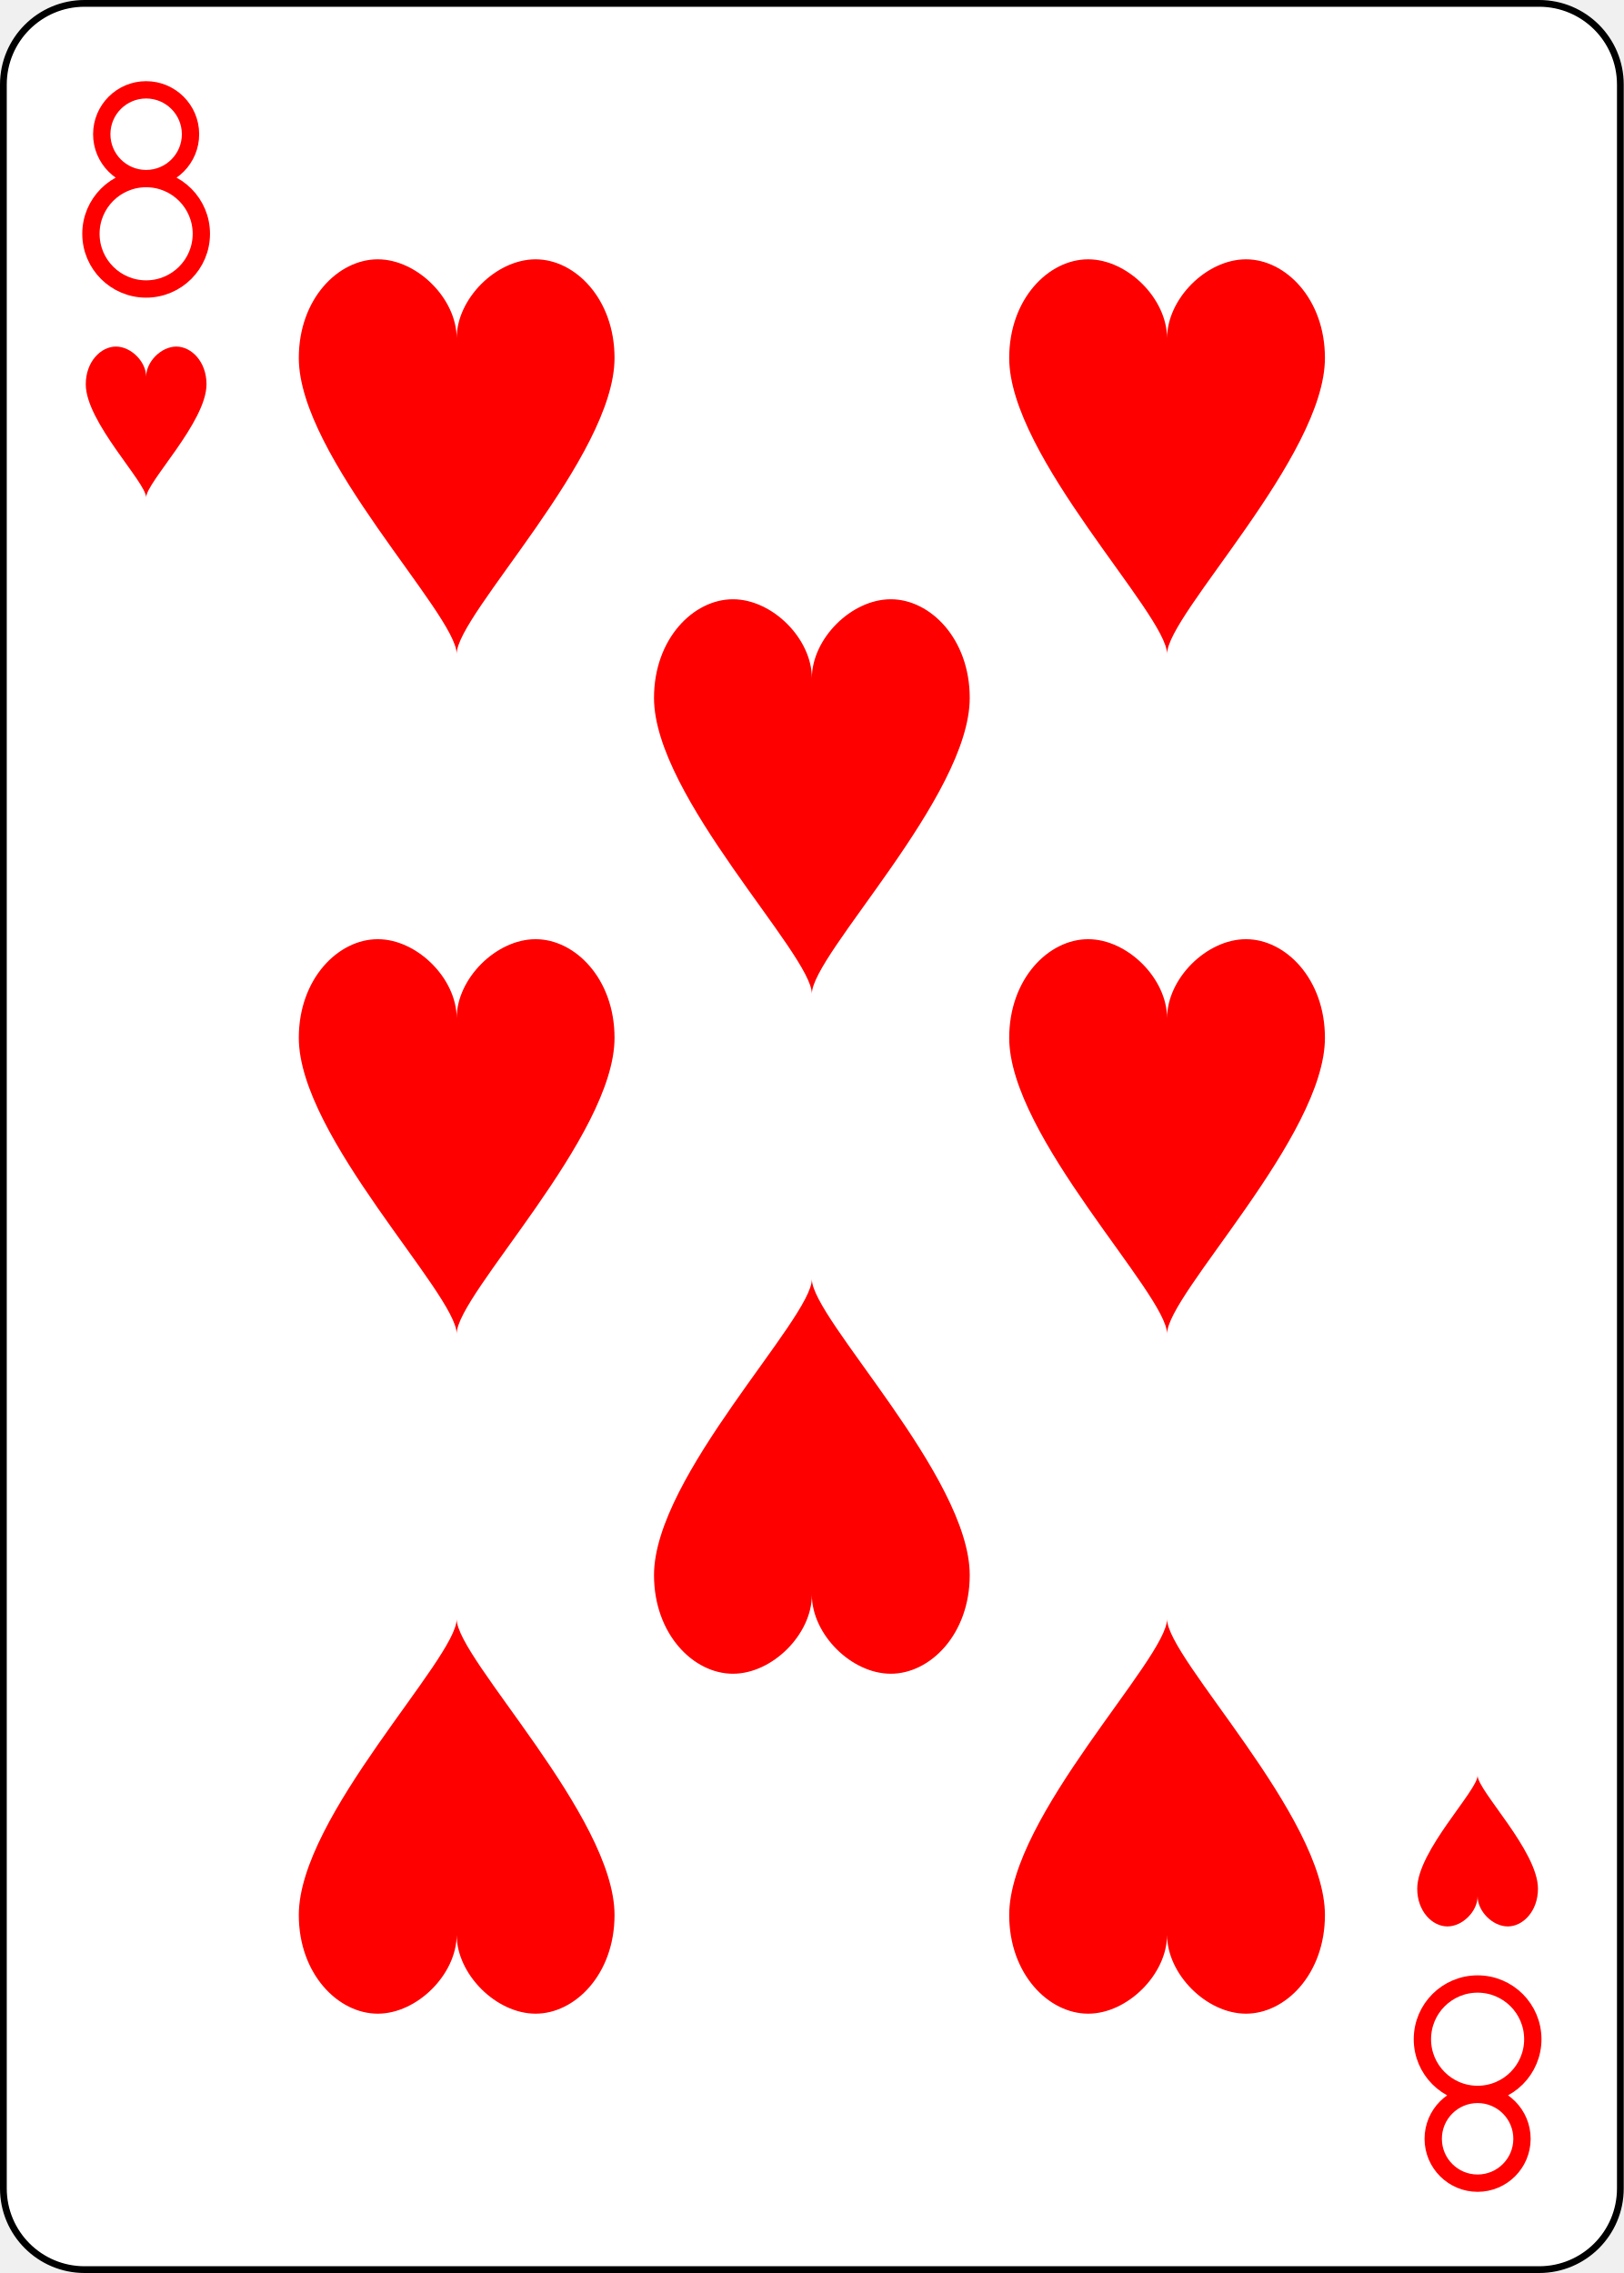
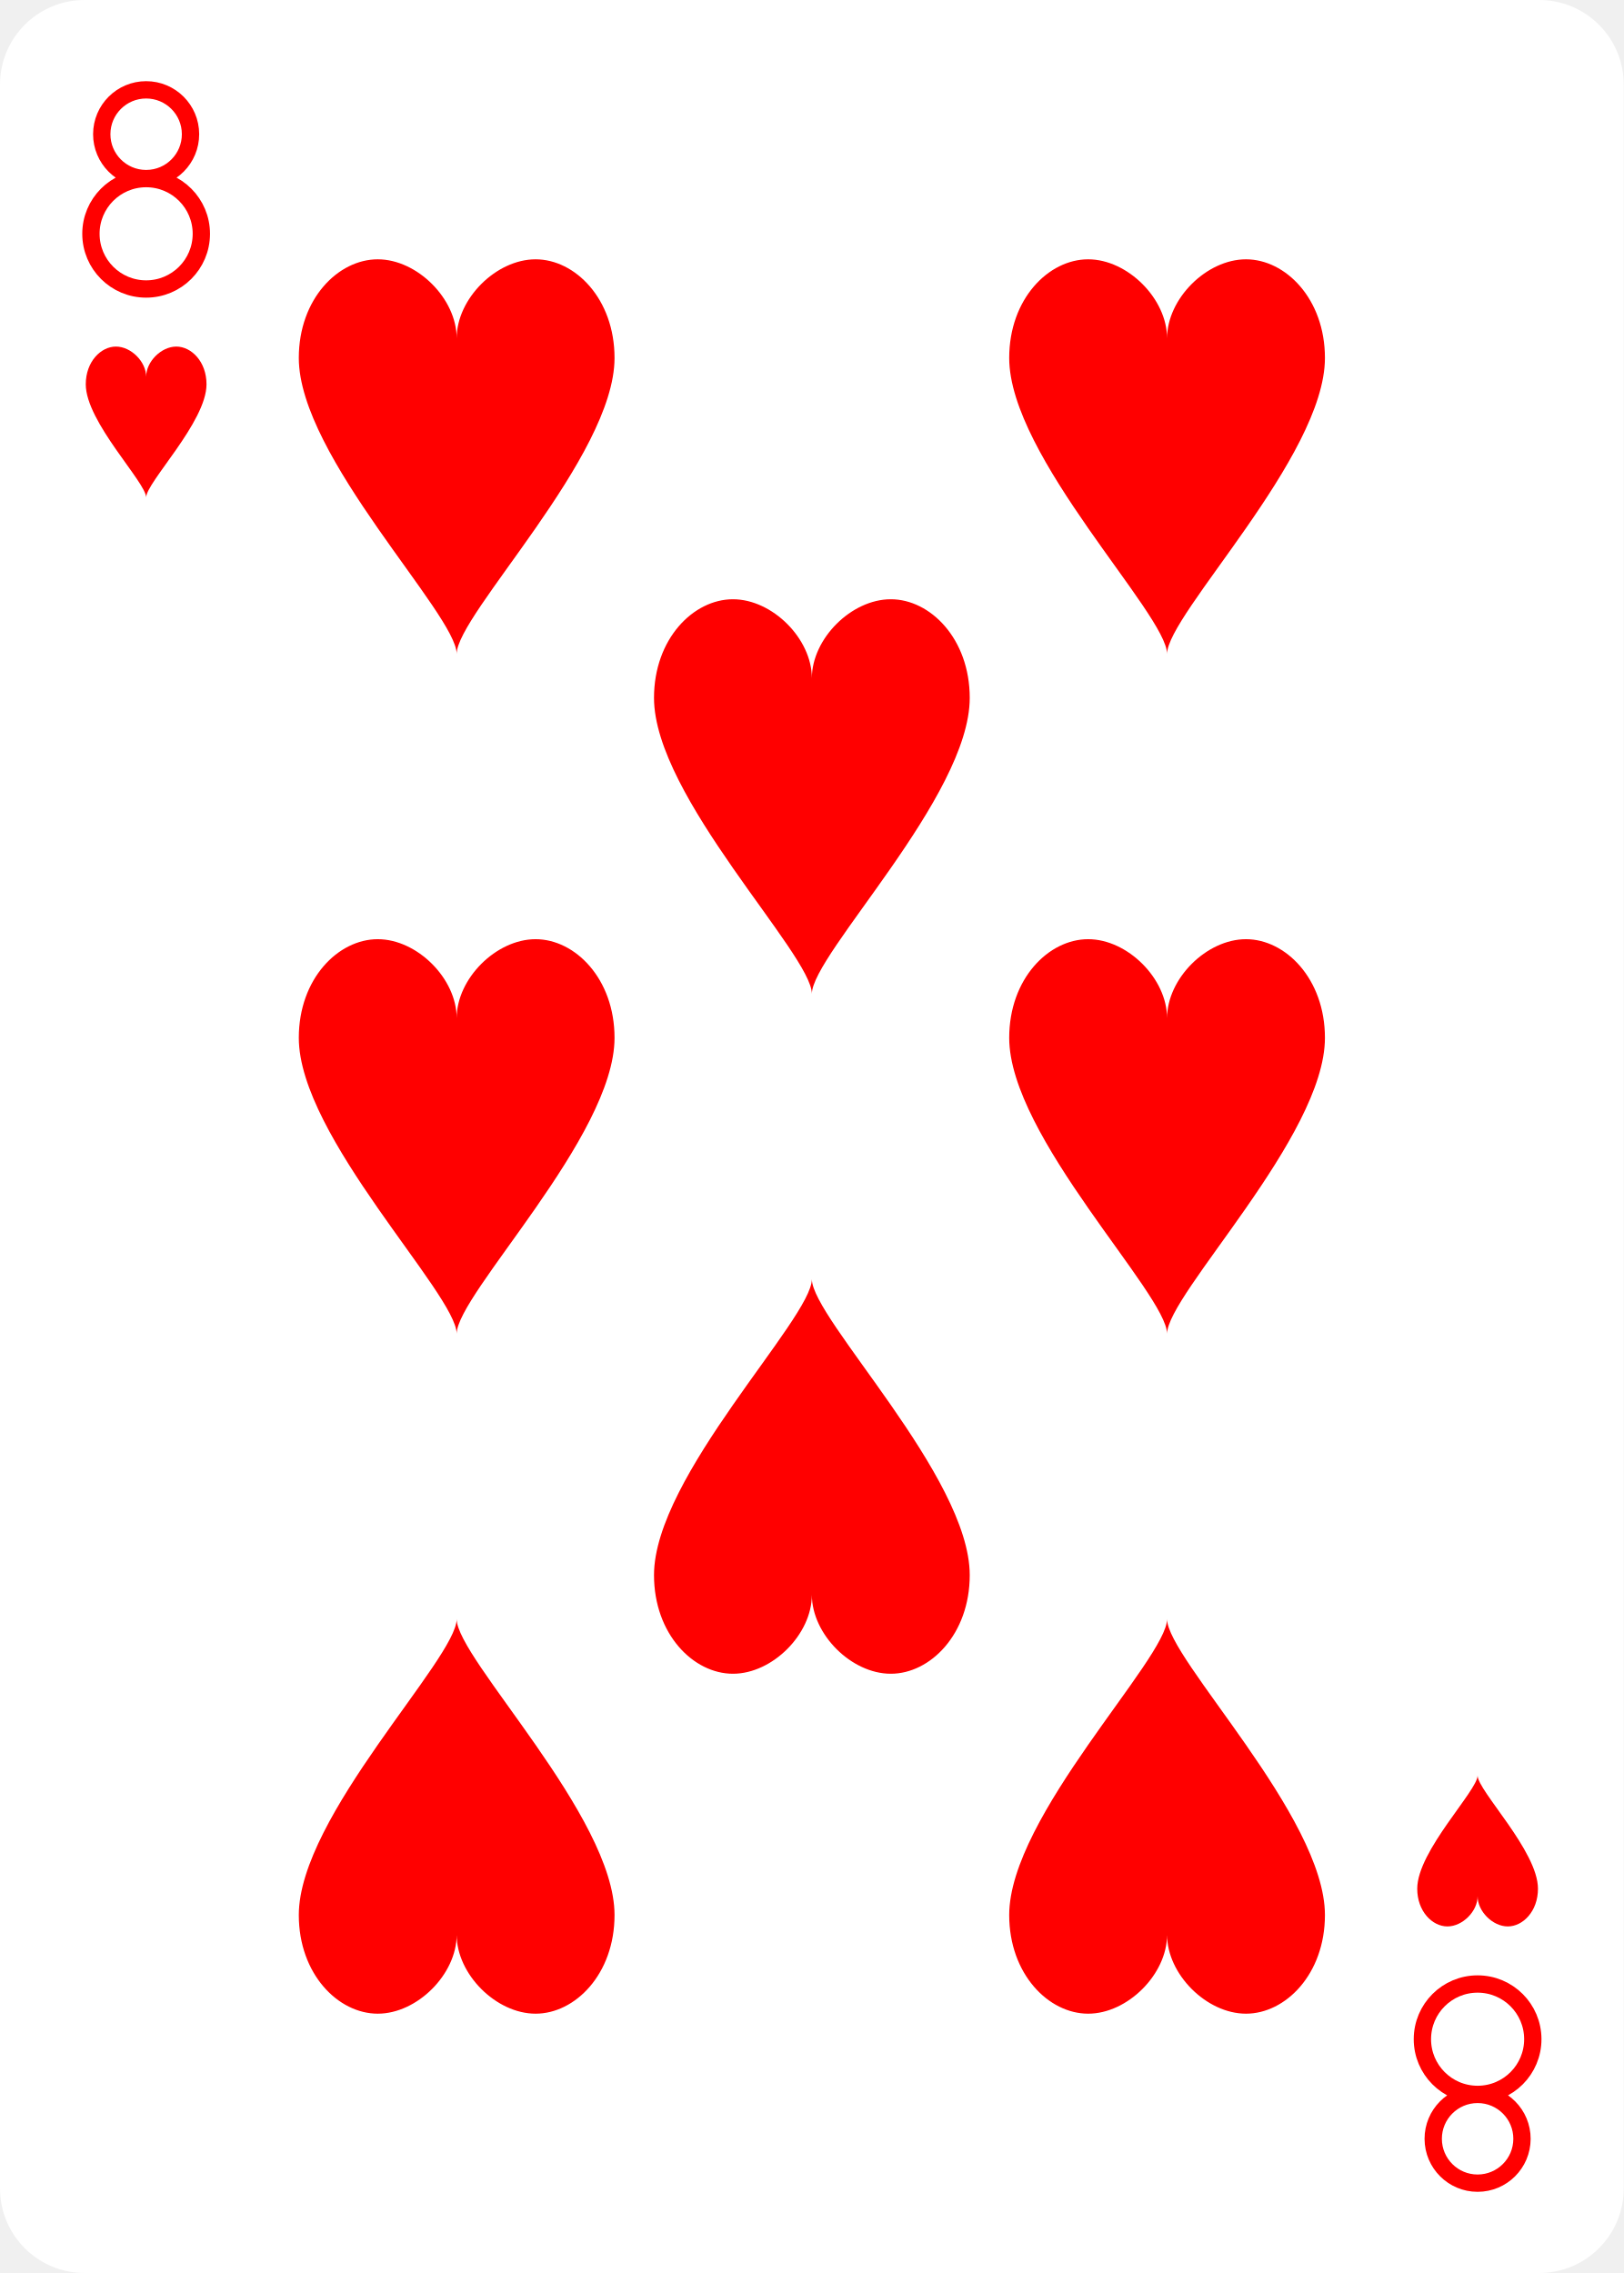
<svg xmlns="http://www.w3.org/2000/svg" xmlns:xlink="http://www.w3.org/1999/xlink" class="card" face="8H" height="13.125in" preserveAspectRatio="none" viewBox="-120 -168 240 336" width="9.375in">
  <style>
    /* CSS pour centrer le SVG dans l'écran */
    svg {
        position: absolute;
        top: 50%;
        left: 50%;
        transform: translate(-50%, -50%);
    }
    body {
        margin: 0;
        overflow: hidden;
    }
</style>
  <defs>
    <symbol id="SH8" viewBox="-600 -600 1200 1200" preserveAspectRatio="xMinYMid">
      <path d="M0 -300C0 -400 100 -500 200 -500C300 -500 400 -400 400 -250C400 0 0 400 0 500C0 400 -400 0 -400 -250C-400 -400 -300 -500 -200 -500C-100 -500 0 -400 -0 -300Z" fill="red" />
    </symbol>
    <symbol id="VH8" viewBox="-500 -500 1000 1000" preserveAspectRatio="xMinYMid">
      <path d="M-1 -50A205 205 0 1 1 1 -50L-1 -50A255 255 0 1 0 1 -50Z" stroke="red" stroke-width="80" stroke-linecap="square" stroke-miterlimit="1.5" fill="none" />
    </symbol>
  </defs>
-   <rect width="239" height="335" x="-119.5" y="-167.5" rx="12" ry="12" fill="white" stroke="black" />
+   <rect width="239" height="335" x="-119.5" y="-167.5" rx="12" ry="12" fill="white" stroke="white" />
  <use xlink:href="#VH8" height="32" width="32" x="-114.4" y="-156" />
  <use xlink:href="#SH8" height="26.769" width="26.769" x="-111.784" y="-119" />
  <use xlink:href="#SH8" height="70" width="70" x="-87.501" y="-135.501" />
  <use xlink:href="#SH8" height="70" width="70" x="17.501" y="-135.501" />
  <use xlink:href="#SH8" height="70" width="70" x="-35" y="-85.25" />
  <use xlink:href="#SH8" height="70" width="70" x="-87.501" y="-35" />
  <use xlink:href="#SH8" height="70" width="70" x="17.501" y="-35" />
  <g transform="rotate(180)">
    <use xlink:href="#VH8" height="32" width="32" x="-114.4" y="-156" />
    <use xlink:href="#SH8" height="26.769" width="26.769" x="-111.784" y="-119" />
    <use xlink:href="#SH8" height="70" width="70" x="-87.501" y="-135.501" />
    <use xlink:href="#SH8" height="70" width="70" x="17.501" y="-135.501" />
    <use xlink:href="#SH8" height="70" width="70" x="-35" y="-85.25" />
  </g>
</svg>
